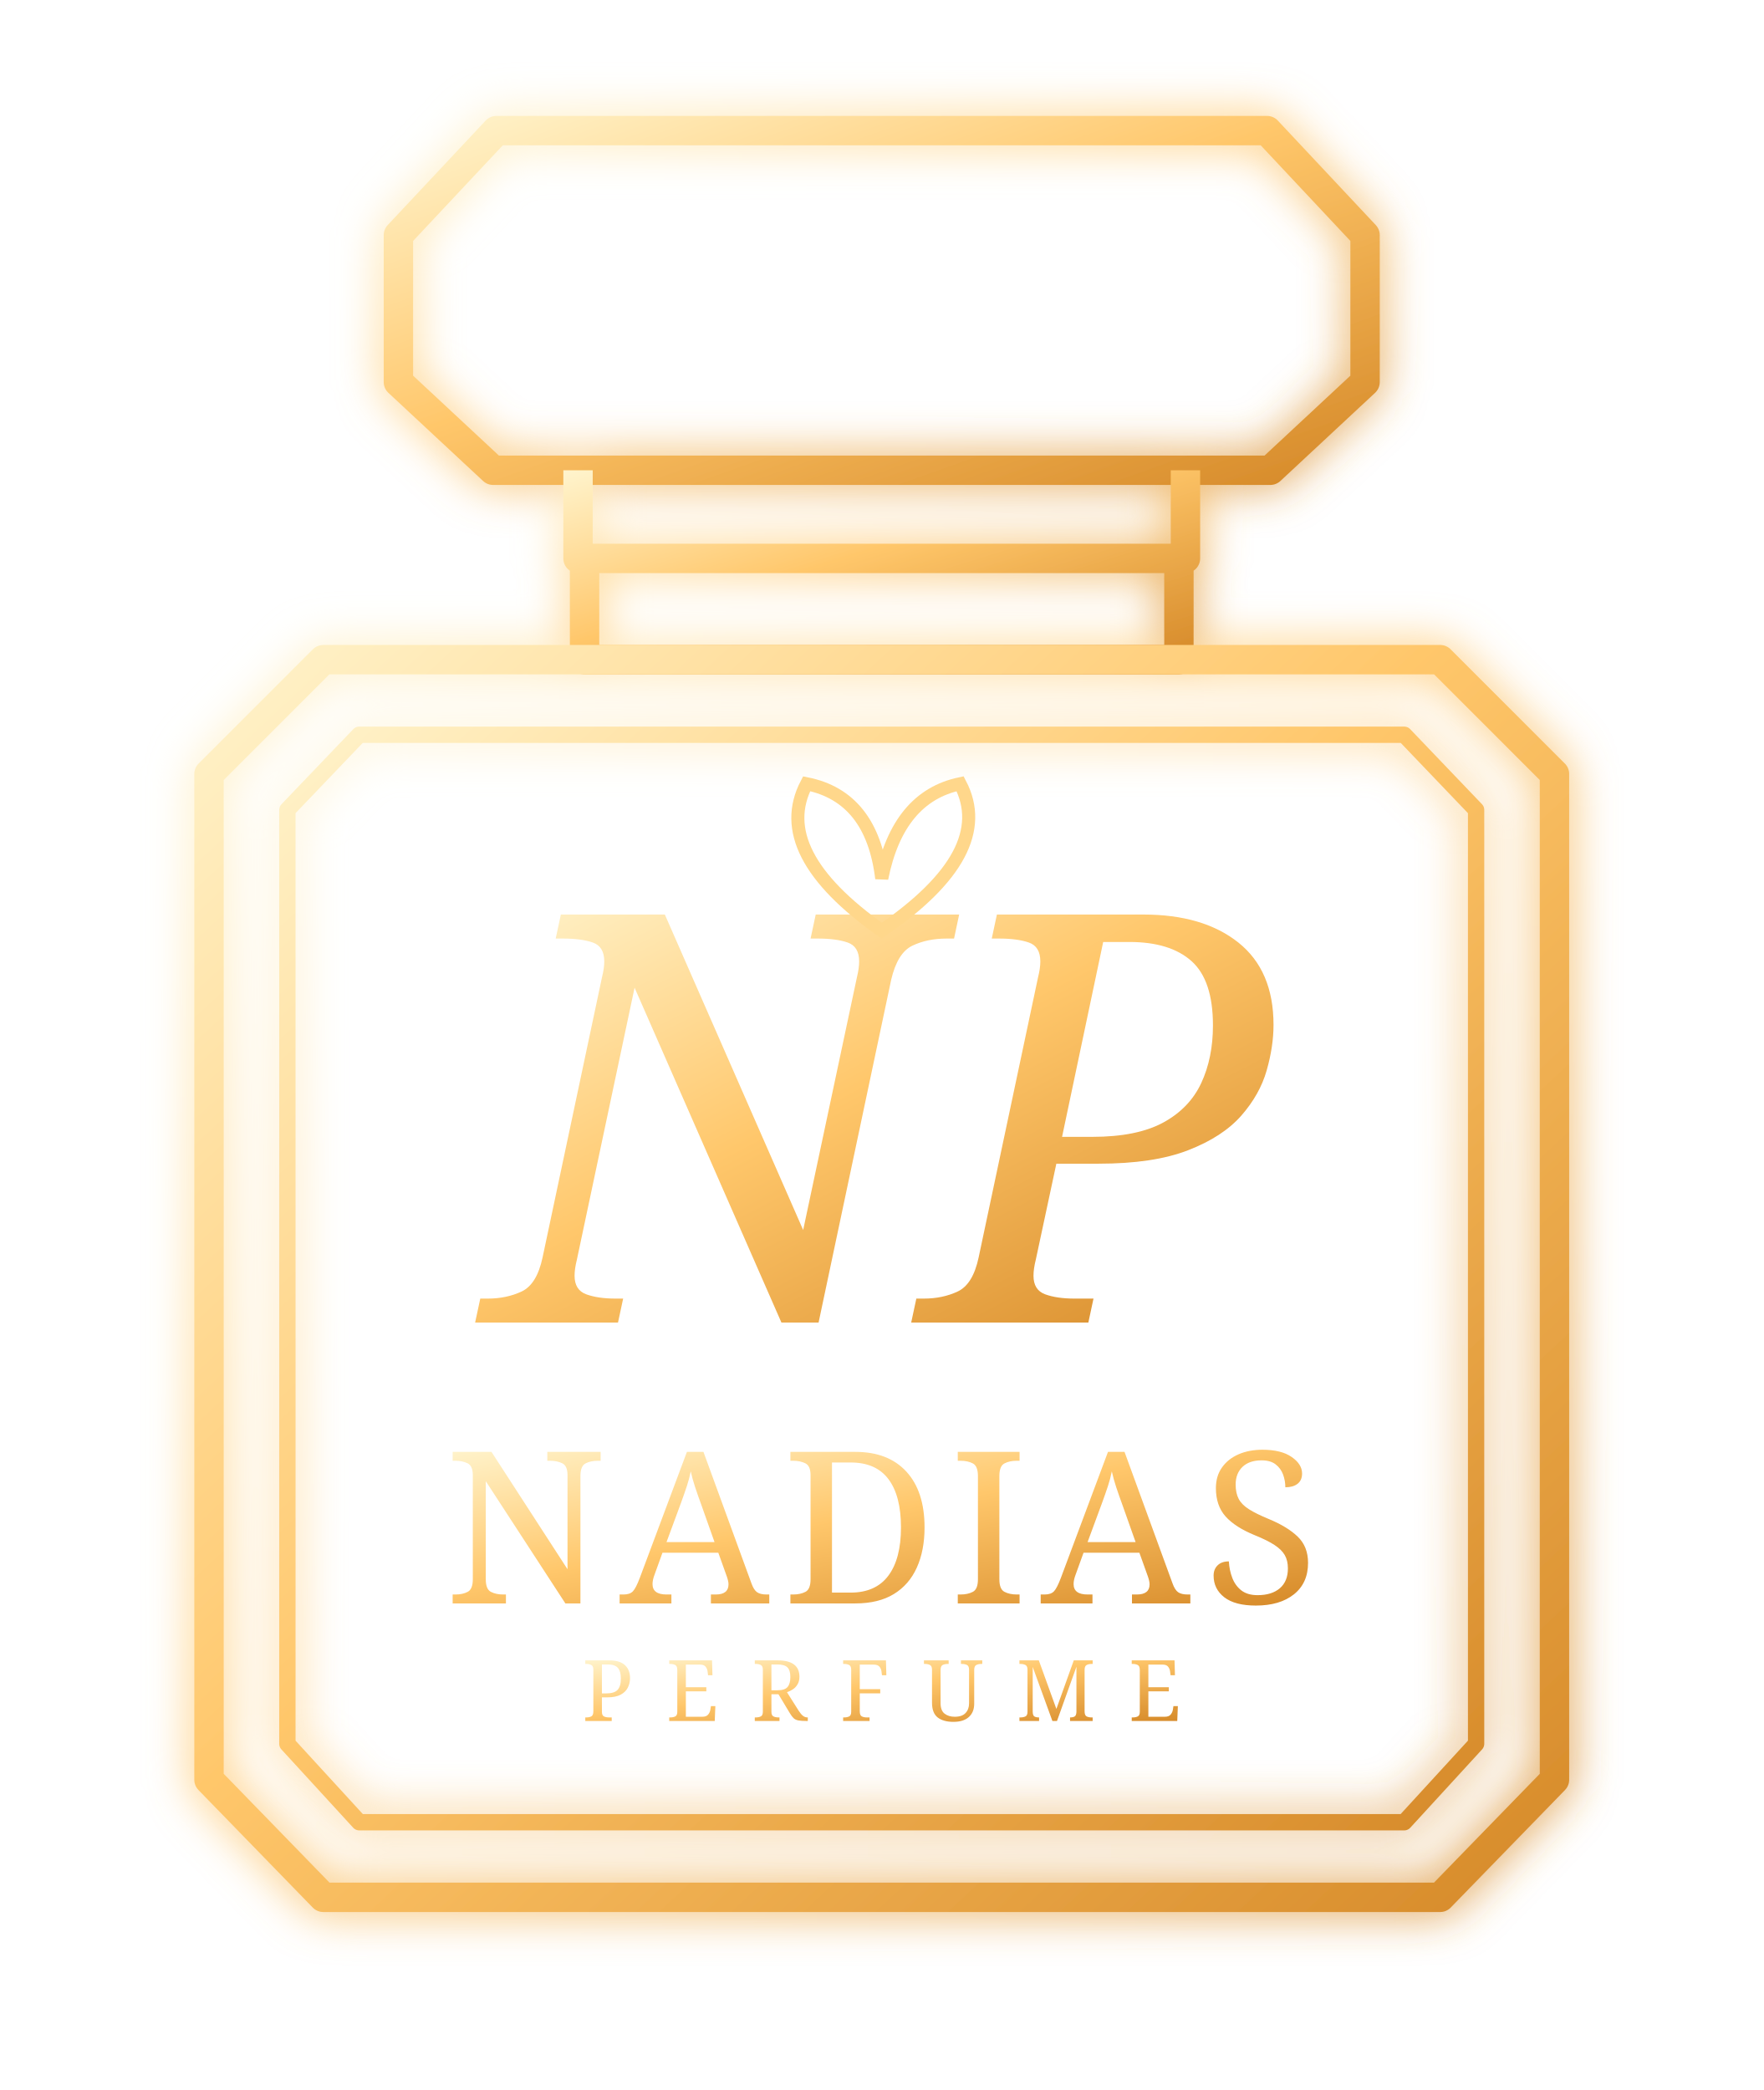
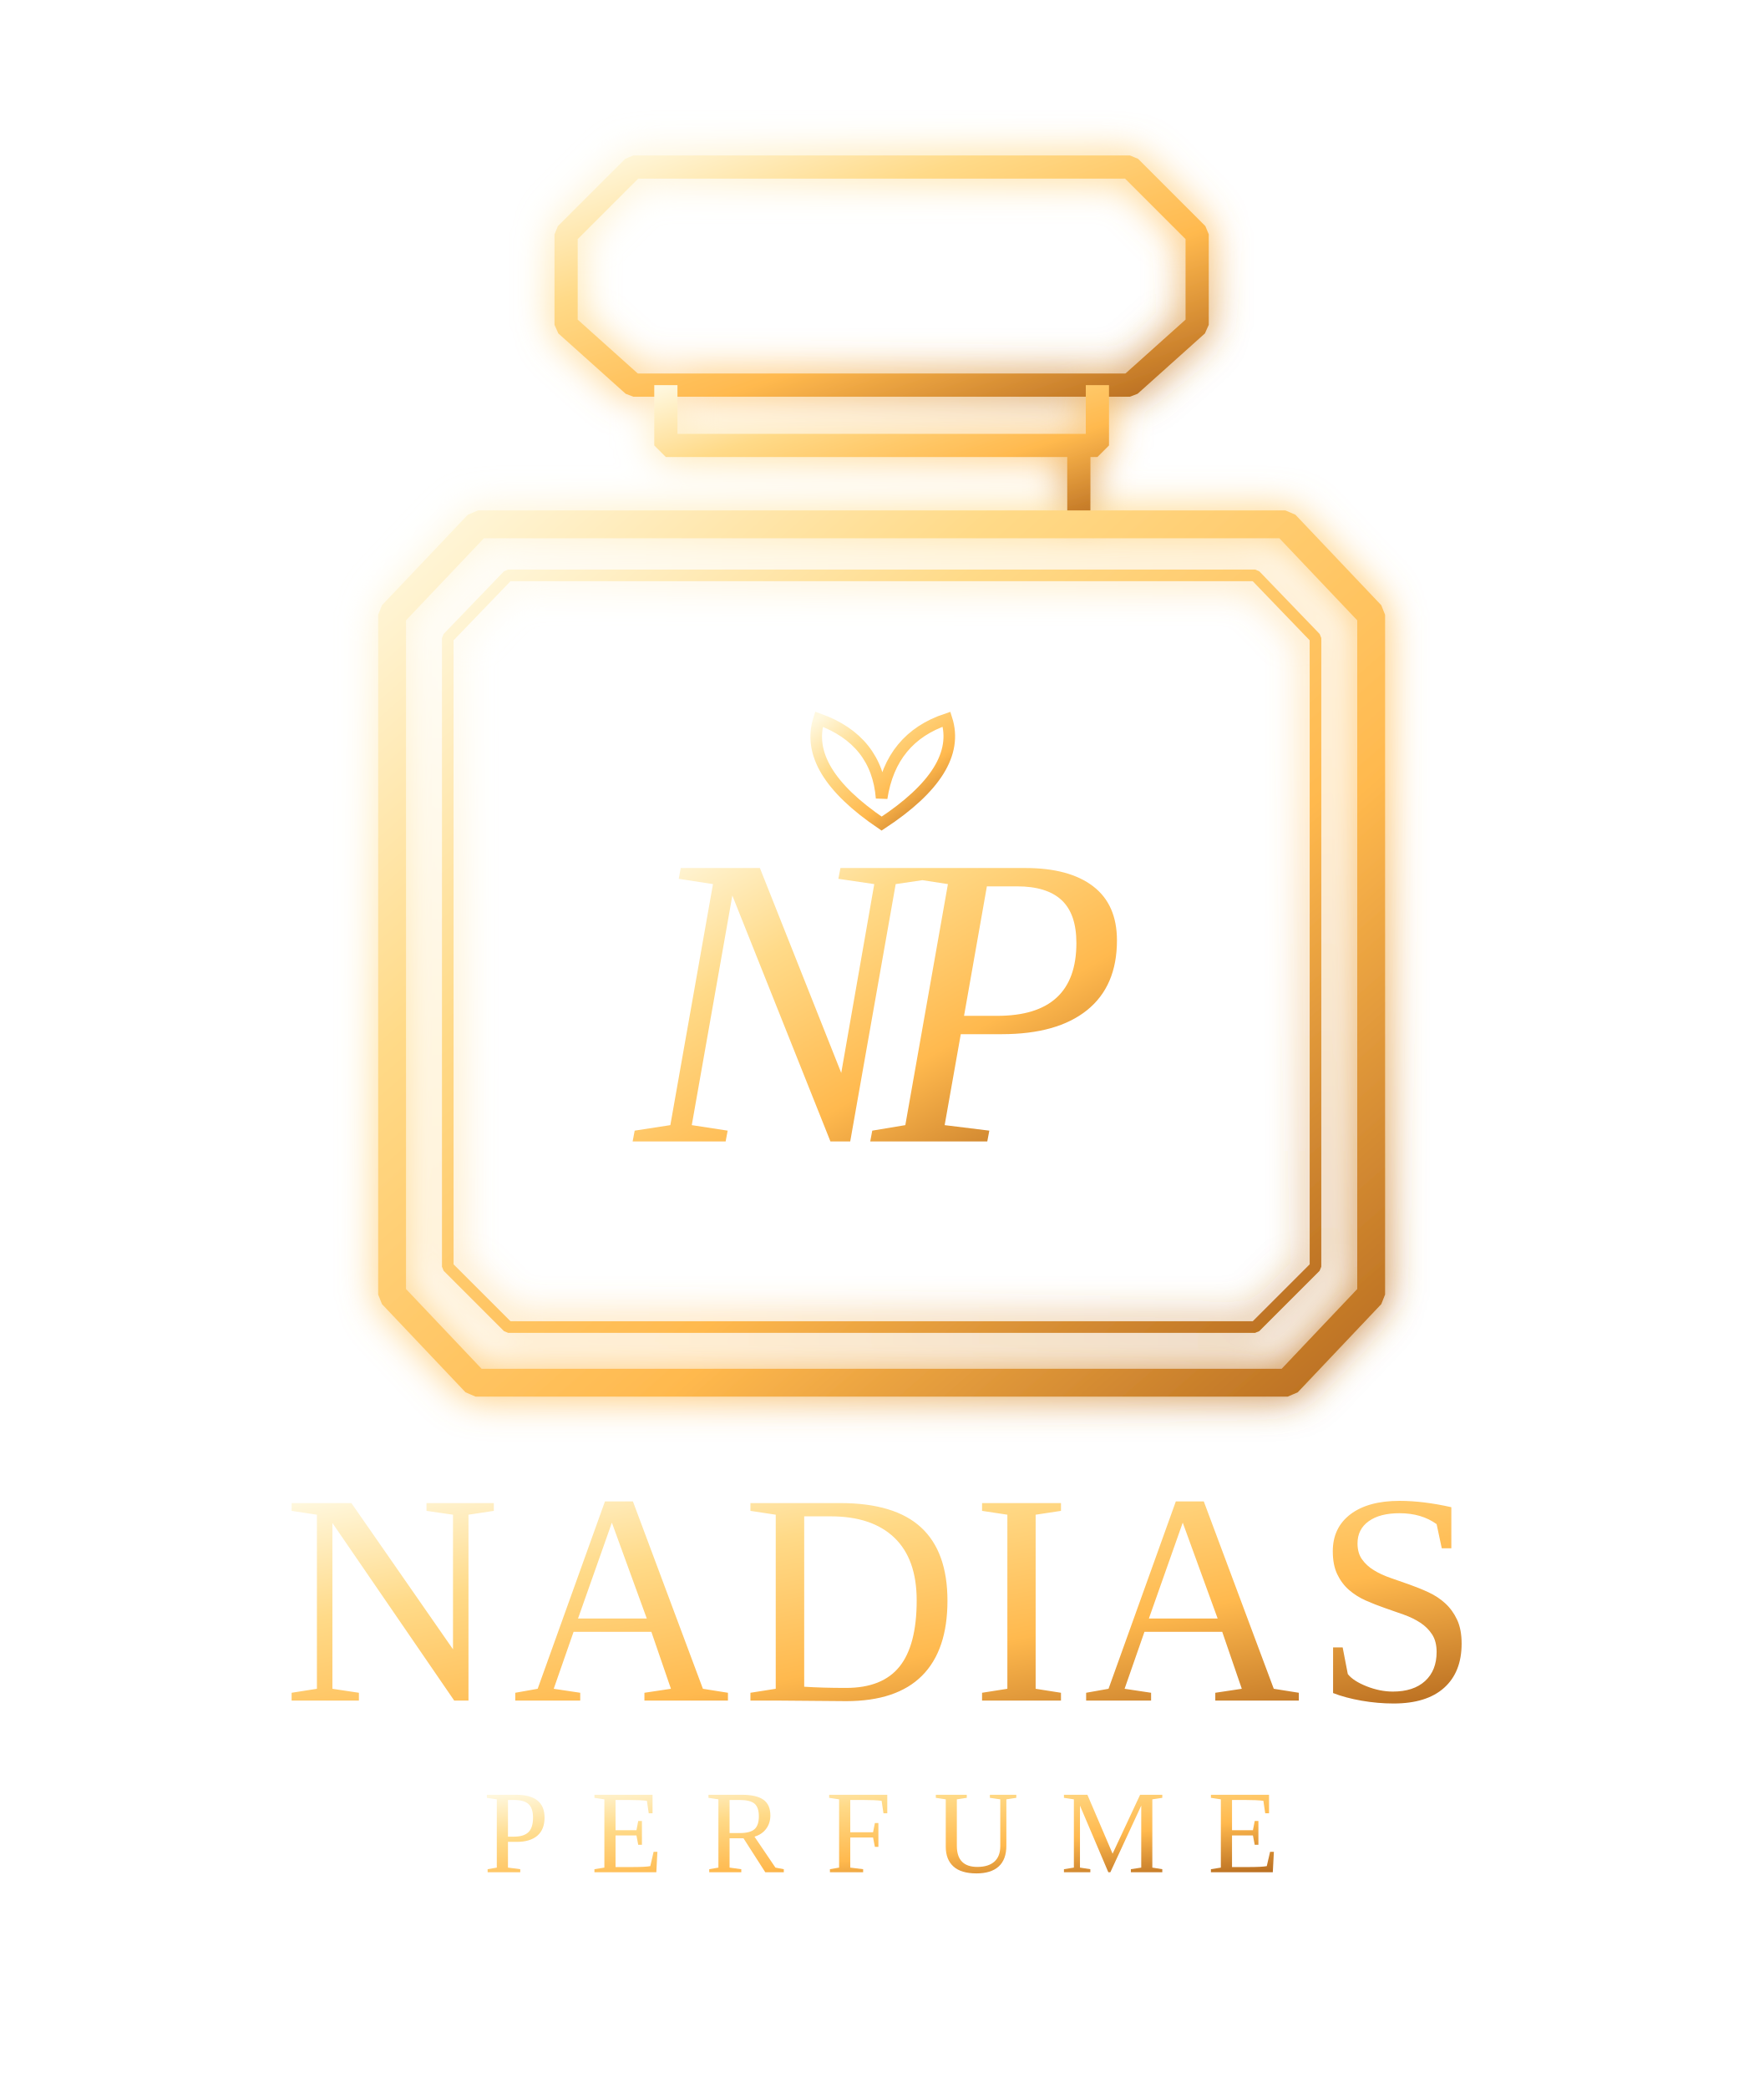
- <svg xmlns="http://www.w3.org/2000/svg" viewBox="0 0 540 640">
+ <svg xmlns="http://www.w3.org/2000/svg" viewBox="0 0 760 900" role="img" aria-label="NADIAS PERFUME">
  <defs>
-     <filter id="glow" x="-30%" y="-30%" width="160%" height="160%">
-       <feGaussianBlur stdDeviation="7" result="b" />
+     <linearGradient id="gold" x1="0" y1="0" x2="1" y2="1">
+       <stop stop-color="#fff8df" />
+       <stop offset=".3" stop-color="#ffda88" />
+       <stop offset=".65" stop-color="#ffb94e" />
+       <stop offset="1" stop-color="#b86d20" />
+     </linearGradient>
+     <filter id="glow" x="-35%" y="-35%" width="170%" height="170%">
+       <feGaussianBlur stdDeviation="8" result="blur" />
      <feMerge>
-         <feMergeNode in="b" />
+         <feMergeNode in="blur" />
        <feMergeNode in="SourceGraphic" />
      </feMerge>
    </filter>
-     <linearGradient id="gold" x1="0" x2="1" y1="0" y2="1">
-       <stop stop-color="#fff3cb" />
-       <stop offset=".45" stop-color="#ffc76b" />
-       <stop offset="1" stop-color="#d68a29" />
-     </linearGradient>
  </defs>
-   <g fill="none" stroke="url(#gold)" stroke-width="9" stroke-linejoin="round" filter="url(#glow)">
-     <path d="M152 40H388L418 72V117L389 144H151L122 117V72Z" />
-     <path d="M177 144V171H363V144M179 171H361V202H179Z" />
-     <path d="M99 202H441L476 237V545L441 581H99L64 545V237Z" />
-     <path d="M110 225H430L452 248V534L430 558H110L88 534V248Z" stroke-width="5" />
+   <g fill="none" stroke="url(#gold)" stroke-linejoin="bevel" filter="url(#glow)">
+     <path d="M273 72H487L516 101V140L487 166H273L244 140V101Z" stroke-width="10" />
+     <path d="M287 166V192H473V166M295 192H465V226H295" stroke-width="10" />
+     <path d="M206 226H554L591 265V558L555 596H205L169 558V265Z" stroke-width="12" />
+     <path d="M219 248H541L567 275V546L541 572H219L193 546V275Z" stroke-width="5" />
  </g>
  <g fill="url(#gold)" text-anchor="middle">
-     <text x="270" y="405" font-family="Georgia,serif" font-size="175" font-style="italic">NP</text>
-     <text x="270" y="491" font-family="Georgia,serif" font-size="65" letter-spacing="4">NADIAS</text>
-     <text x="270" y="527" font-family="Georgia,serif" font-size="26" letter-spacing="10">PERFUME</text>
+     <text x="380" y="492" font-family="Georgia,'Times New Roman',serif" font-size="180" font-style="italic" letter-spacing="-18">NP</text>
+     <text x="380" y="733" font-family="Georgia,'Times New Roman',serif" font-size="130" letter-spacing="5">NADIAS</text>
+     <text x="380" y="807" font-family="Georgia,'Times New Roman',serif" font-size="51" letter-spacing="18">PERFUME</text>
  </g>
-   <path d="M270 285Q236 261 247 240Q267 244 270 269Q275 244 294 240Q305 261 270 285Z" stroke="#ffd78b" stroke-width="4" fill="none" />
+   <g stroke="url(#gold)" stroke-width="5" fill="none">
+     <path d="M380 355Q346 332 353 310Q378 319 380 344Q384 318 408 310Q415 332 380 355Z" />
+     <path d="M166 788H300M460 788H594" />
+   </g>
</svg>
